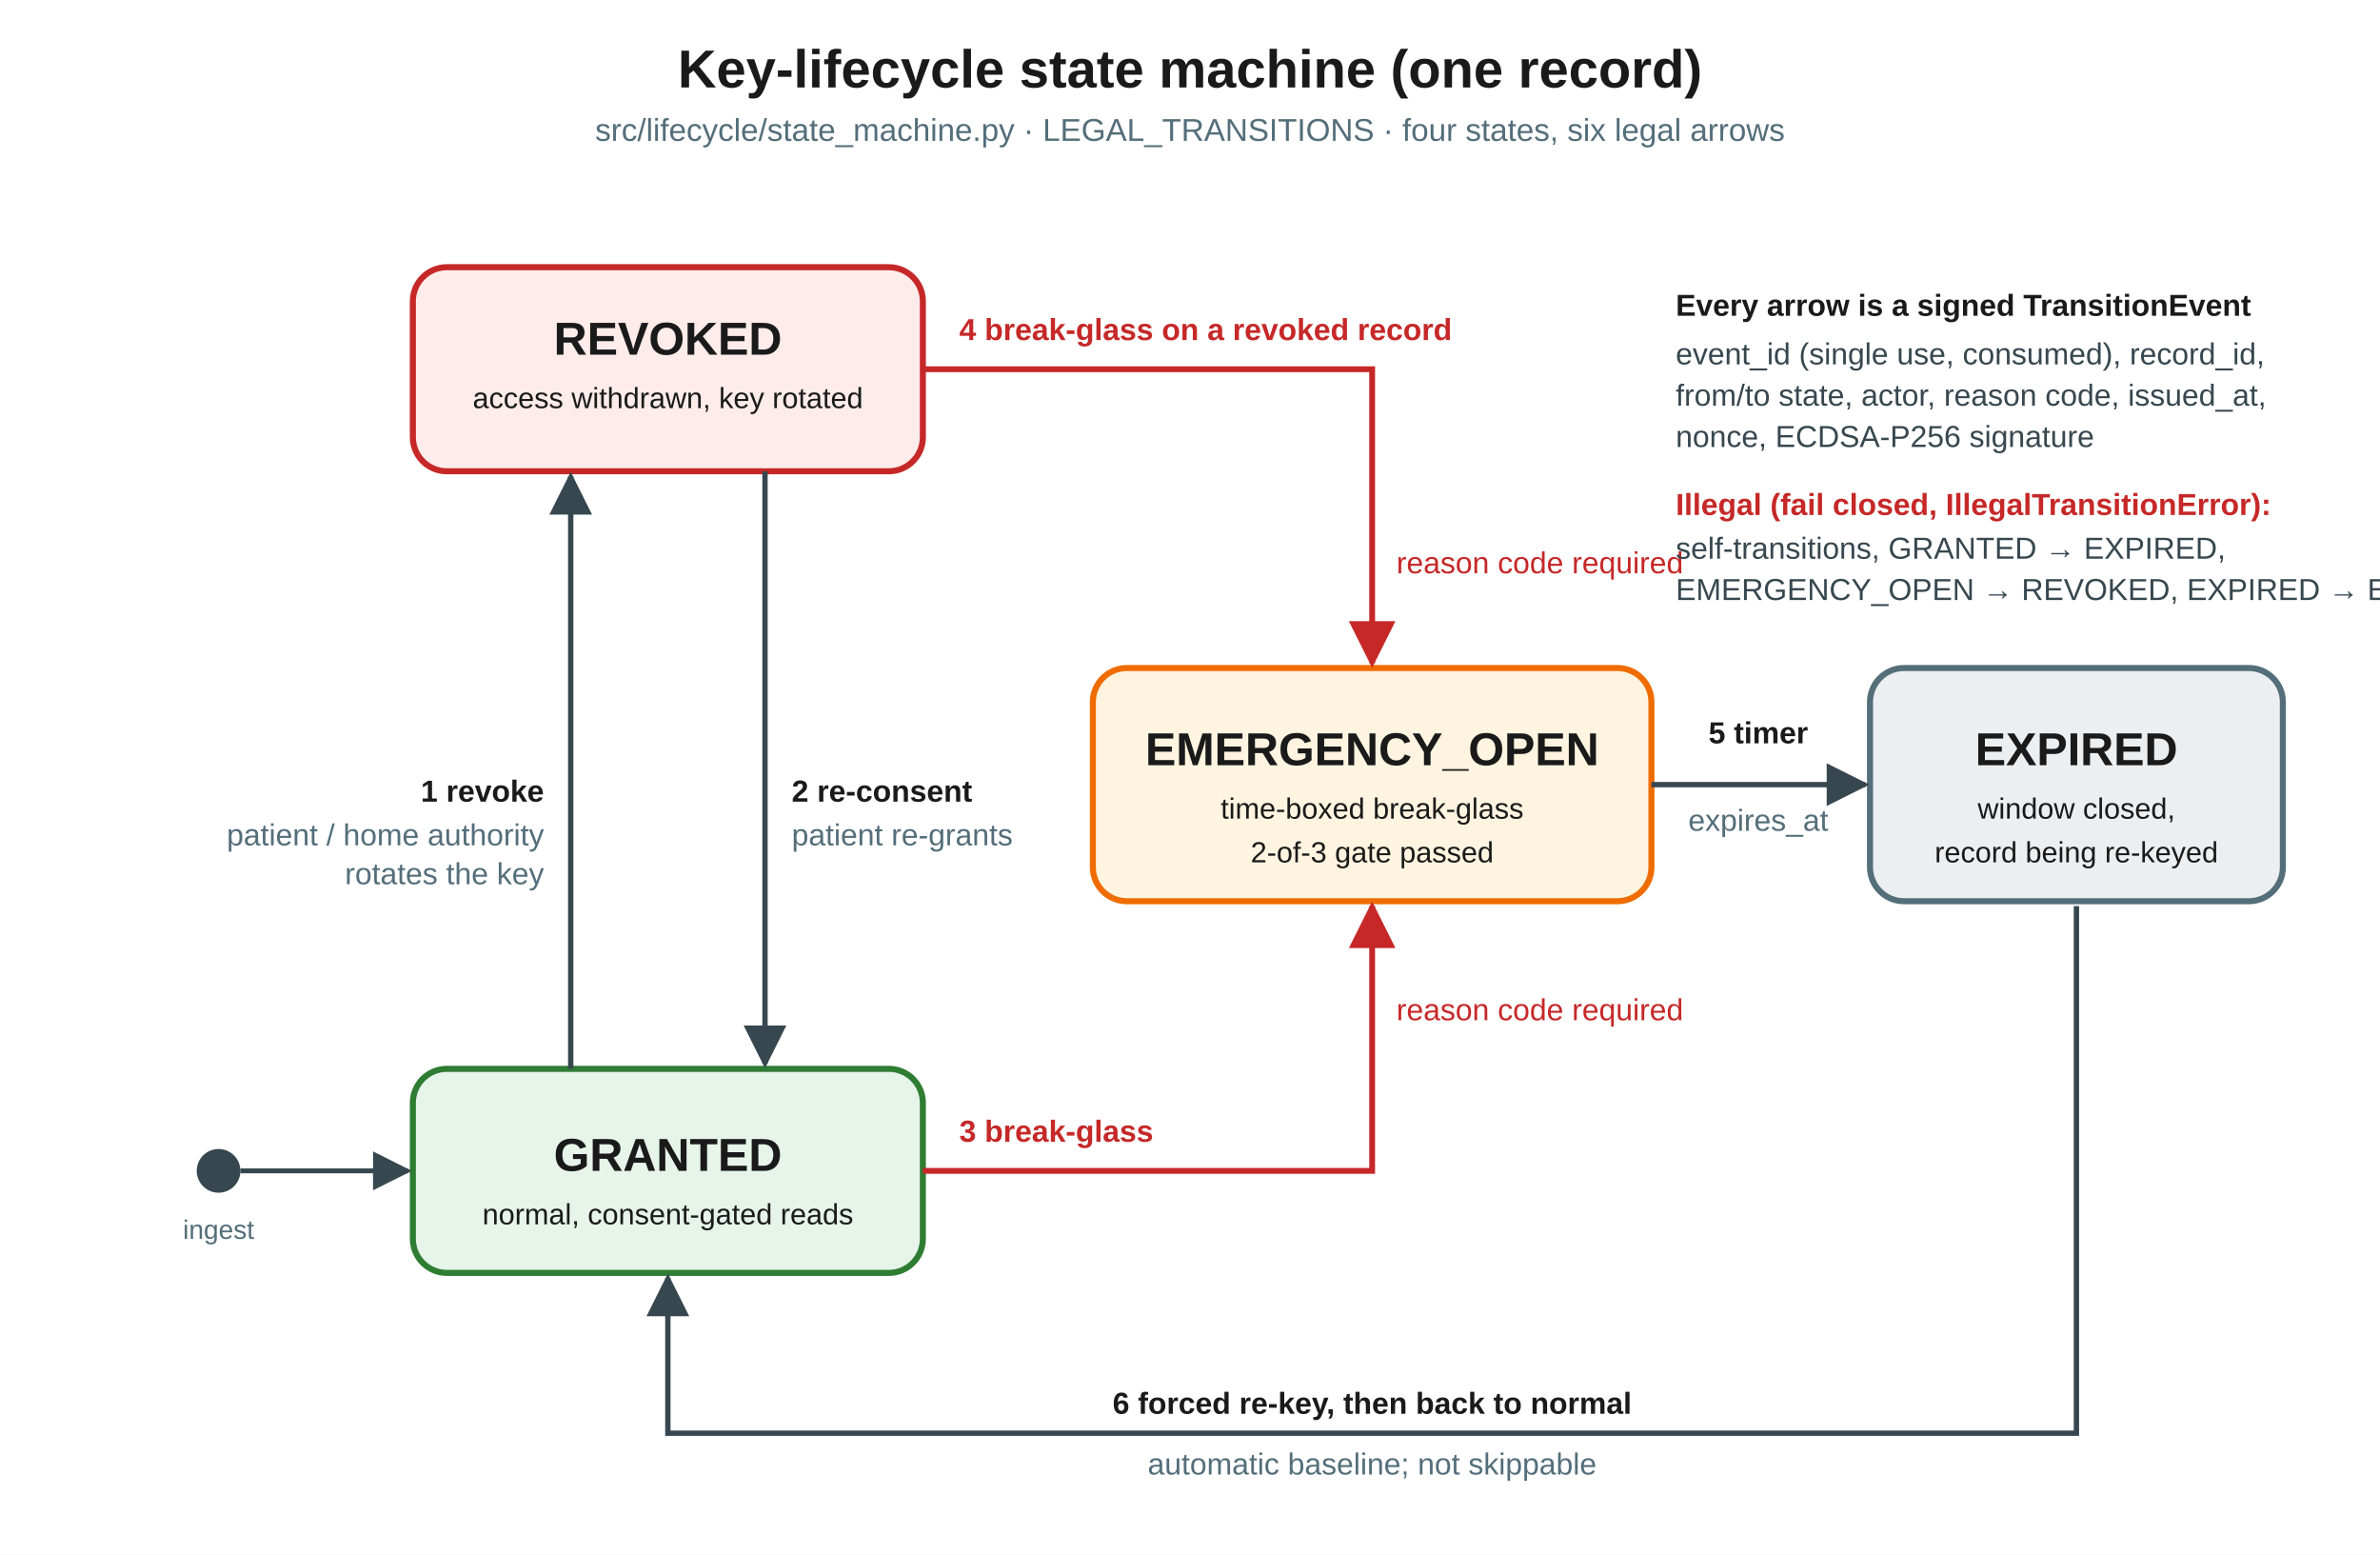
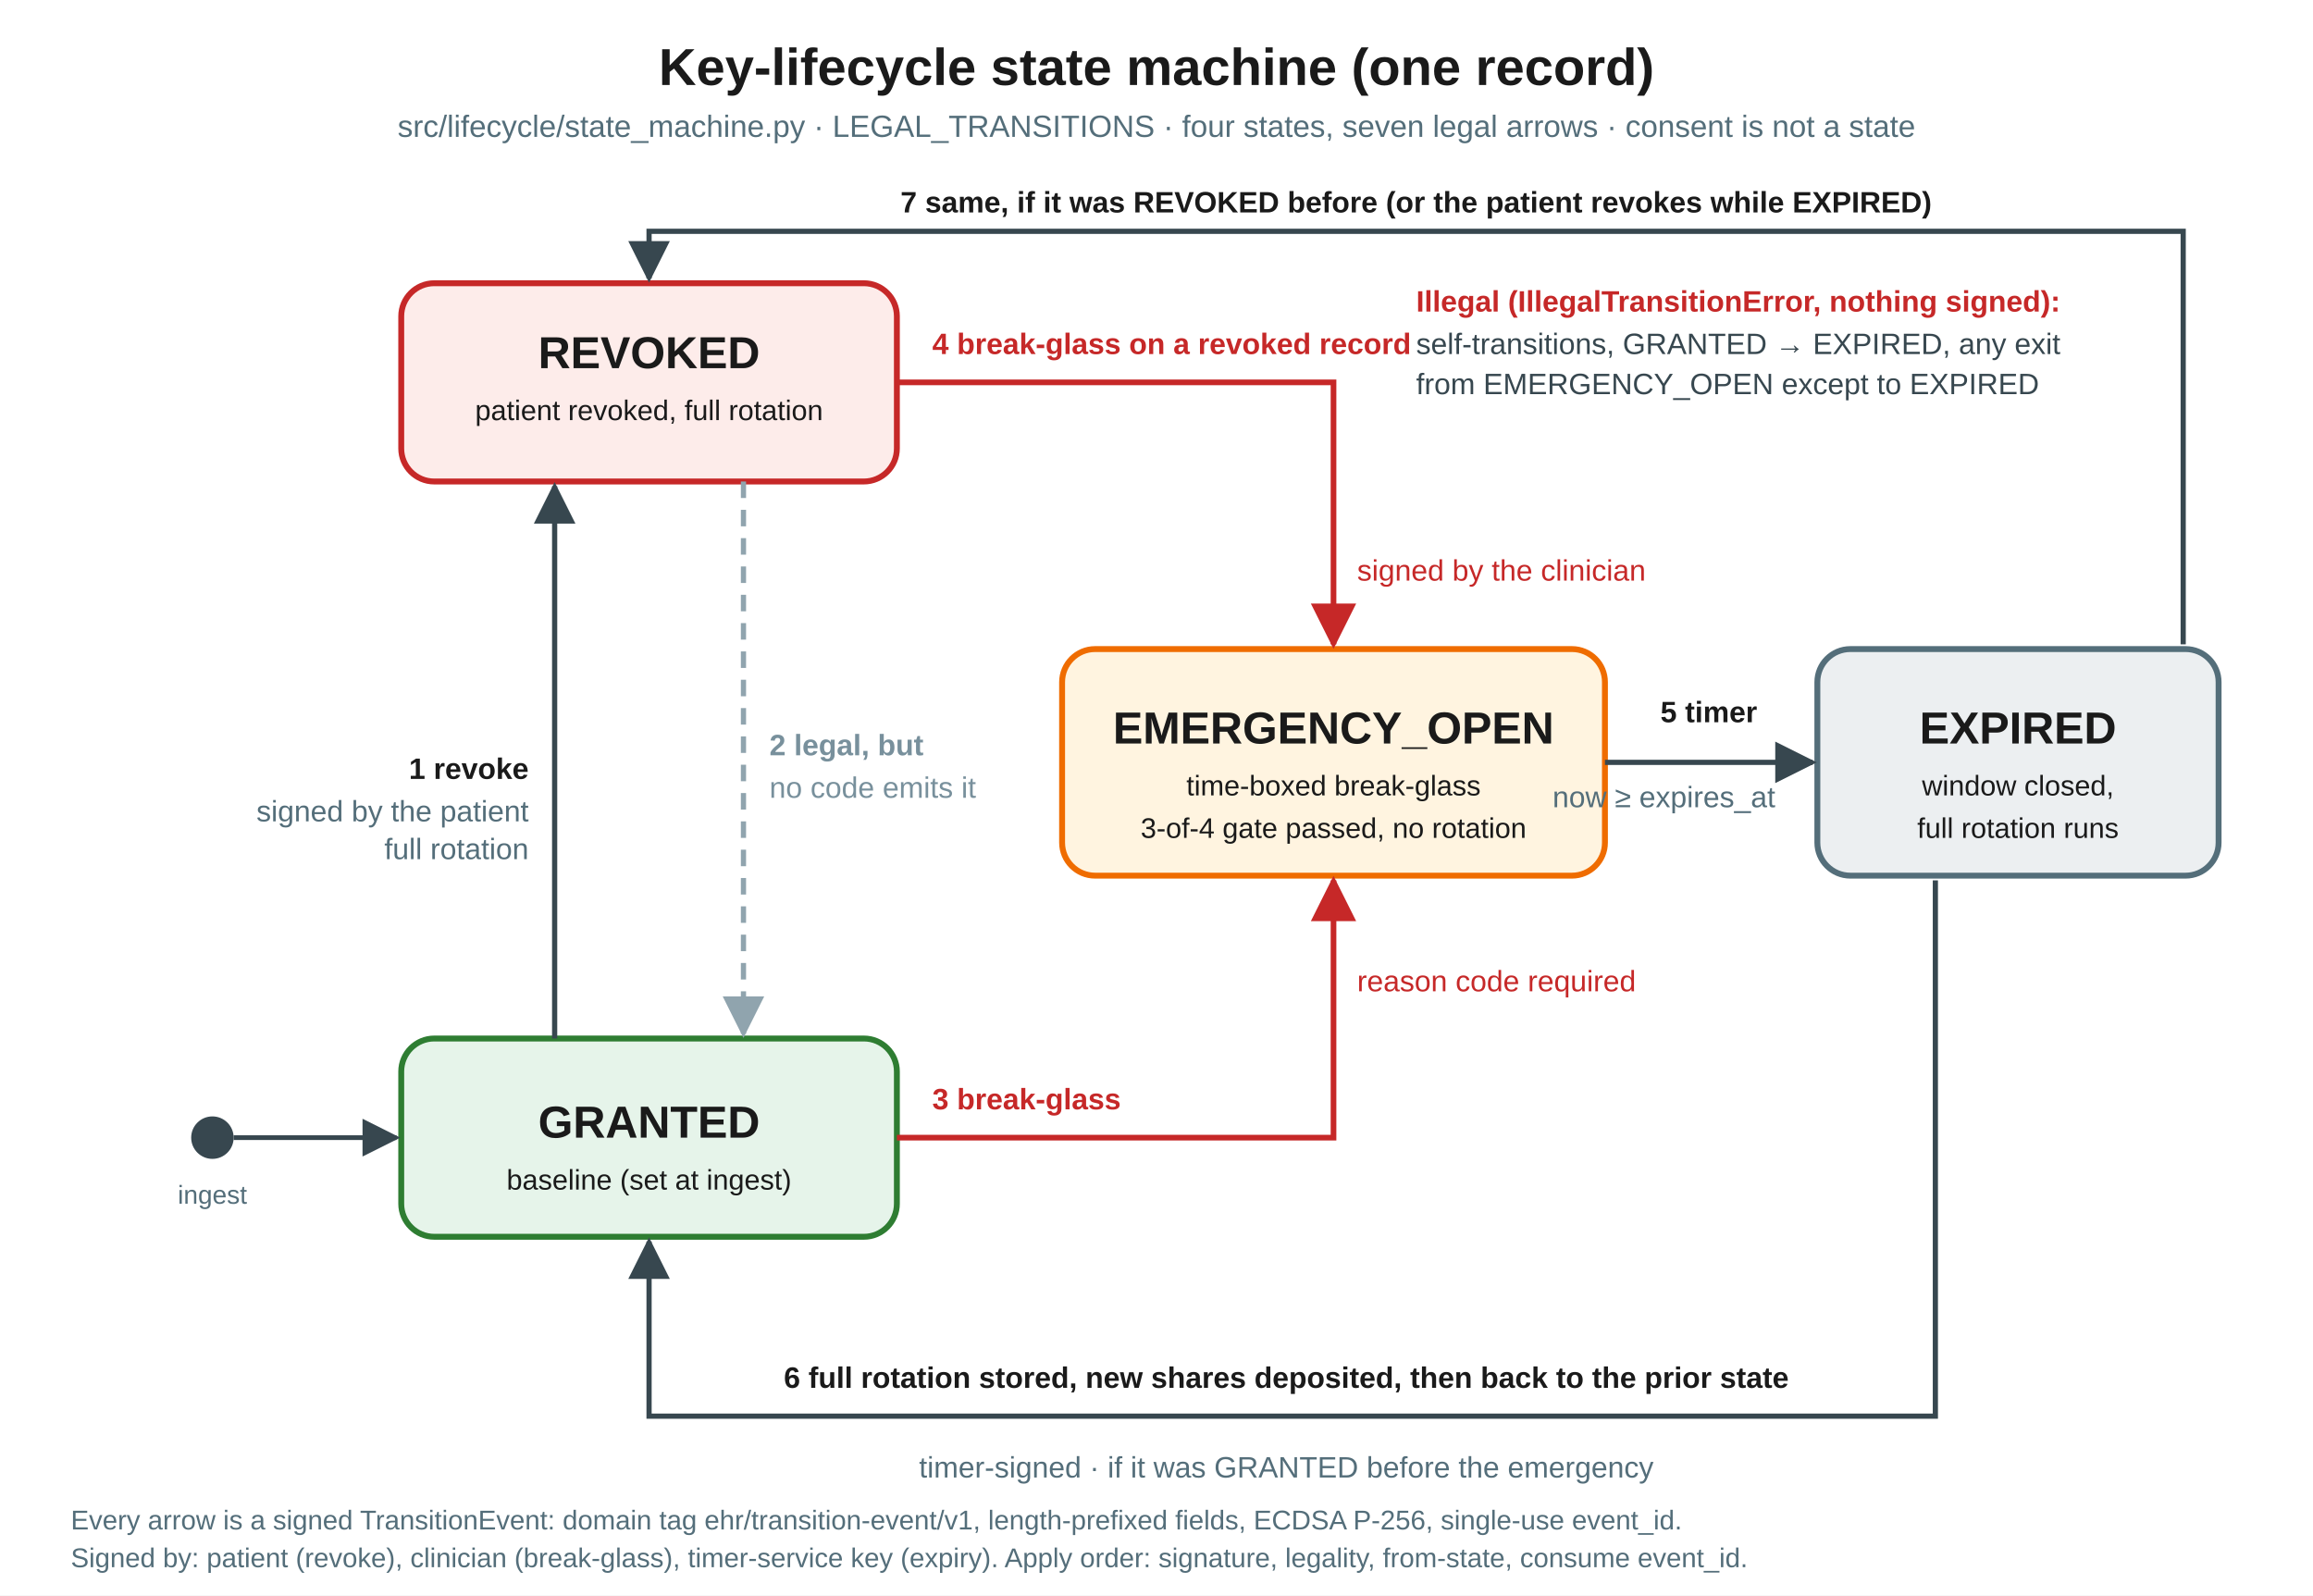
- <svg xmlns="http://www.w3.org/2000/svg" viewBox="0 0 980 640" font-family="Segoe UI, Arial, sans-serif">
+ <svg xmlns="http://www.w3.org/2000/svg" viewBox="0 0 980 676" font-family="Segoe UI, Arial, sans-serif">
  <defs>
    <marker id="ar" viewBox="0 0 10 10" refX="9" refY="5" markerWidth="8" markerHeight="8" orient="auto-start-reverse">
      <path d="M0,0 L10,5 L0,10 z" fill="#37474f" />
    </marker>
    <marker id="arr" viewBox="0 0 10 10" refX="9" refY="5" markerWidth="8" markerHeight="8" orient="auto-start-reverse">
      <path d="M0,0 L10,5 L0,10 z" fill="#c62828" />
    </marker>
+     <marker id="arg" viewBox="0 0 10 10" refX="9" refY="5" markerWidth="8" markerHeight="8" orient="auto-start-reverse">
+       <path d="M0,0 L10,5 L0,10 z" fill="#90a4ae" />
+     </marker>
  </defs>
-   <rect width="980" height="640" fill="#ffffff" />
+   <rect width="980" height="676" fill="#ffffff" />
  <text x="490" y="36" text-anchor="middle" font-size="22" font-weight="700" fill="#1a1a1a">Key-lifecycle state machine (one record)</text>
-   <text x="490" y="58" text-anchor="middle" font-size="13" fill="#546e7a">src/lifecycle/state_machine.py · LEGAL_TRANSITIONS · four states, six legal arrows</text>
+   <text x="490" y="58" text-anchor="middle" font-size="13" fill="#546e7a">src/lifecycle/state_machine.py · LEGAL_TRANSITIONS · four states, seven legal arrows · consent is not a state</text>
  <g stroke-width="2.5">
-     <rect x="170" y="110" width="210" height="84" rx="14" fill="#fdecea" stroke="#c62828" />
+     <rect x="170" y="120" width="210" height="84" rx="14" fill="#fdecea" stroke="#c62828" />
    <rect x="170" y="440" width="210" height="84" rx="14" fill="#e6f4ea" stroke="#2e7d32" />
    <rect x="450" y="275" width="230" height="96" rx="14" fill="#fff4e0" stroke="#ef6c00" />
    <rect x="770" y="275" width="170" height="96" rx="14" fill="#eceff1" stroke="#546e7a" />
  </g>
  <g text-anchor="middle" fill="#1a1a1a">
-     <text x="275" y="146" font-size="19" font-weight="700">REVOKED</text>
-     <text x="275" y="168" font-size="12">access withdrawn, key rotated</text>
+     <text x="275" y="156" font-size="19" font-weight="700">REVOKED</text>
+     <text x="275" y="178" font-size="12">patient revoked, full rotation</text>
    <text x="275" y="482" font-size="19" font-weight="700">GRANTED</text>
-     <text x="275" y="504" font-size="12">normal, consent-gated reads</text>
+     <text x="275" y="504" font-size="12">baseline (set at ingest)</text>
    <text x="565" y="315" font-size="19" font-weight="700">EMERGENCY_OPEN</text>
    <text x="565" y="337" font-size="12">time-boxed break-glass</text>
-     <text x="565" y="355" font-size="12">2-of-3 gate passed</text>
+     <text x="565" y="355" font-size="12">3-of-4 gate passed, no rotation</text>
    <text x="855" y="315" font-size="19" font-weight="700">EXPIRED</text>
    <text x="855" y="337" font-size="12">window closed,</text>
-     <text x="855" y="355" font-size="12">record being re-keyed</text>
+     <text x="855" y="355" font-size="12">full rotation runs</text>
  </g>
  <circle cx="90" cy="482" r="9" fill="#37474f" />
  <path d="M99,482 H168" stroke="#37474f" stroke-width="2" fill="none" marker-end="url(#ar)" />
  <text x="90" y="510" text-anchor="middle" font-size="11" fill="#546e7a">ingest</text>
  <g fill="none" stroke="#37474f" stroke-width="2.2">
-     <path d="M235,440 V196" marker-end="url(#ar)" />
-     <path d="M315,194 V438" marker-end="url(#ar)" />
+     <path d="M235,440 V206" marker-end="url(#ar)" />
+   </g>
+   <g fill="none" stroke="#90a4ae" stroke-width="2.2" stroke-dasharray="7 5">
+     <path d="M315,204 V438" marker-end="url(#arg)" />
  </g>
  <g fill="none" stroke="#c62828" stroke-width="2.4">
    <path d="M380,482 H565 V373" marker-end="url(#arr)" />
-     <path d="M380,152 H565 V273" marker-end="url(#arr)" />
+     <path d="M380,162 H565 V273" marker-end="url(#arr)" />
  </g>
  <g fill="none" stroke="#37474f" stroke-width="2.2">
    <path d="M680,323 H768" marker-end="url(#ar)" />
-     <path d="M855,373 V590 H275 V526" marker-end="url(#ar)" />
+     <path d="M820,373 V600 H275 V526" marker-end="url(#ar)" />
+     <path d="M925,273 V98 H275 V118" marker-end="url(#ar)" />
  </g>
  <g font-size="12.5" fill="#1a1a1a">
    <text x="224" y="330" text-anchor="end" font-weight="700">1 revoke</text>
-     <text x="224" y="348" text-anchor="end" fill="#546e7a">patient / home authority</text>
-     <text x="224" y="364" text-anchor="end" fill="#546e7a">rotates the key</text>
-     <text x="326" y="330" font-weight="700">2 re-consent</text>
-     <text x="326" y="348" fill="#546e7a">patient re-grants</text>
+     <text x="224" y="348" text-anchor="end" fill="#546e7a">signed by the patient</text>
+     <text x="224" y="364" text-anchor="end" fill="#546e7a">full rotation</text>
+     <text x="326" y="320" font-weight="700" fill="#78909c">2 legal, but</text>
+     <text x="326" y="338" fill="#78909c">no code emits it</text>
    <text x="395" y="470" font-weight="700" fill="#c62828">3 break-glass</text>
    <text x="575" y="420" fill="#c62828">reason code required</text>
-     <text x="395" y="140" font-weight="700" fill="#c62828">4 break-glass on a revoked record</text>
-     <text x="575" y="236" fill="#c62828">reason code required</text>
+     <text x="395" y="150" font-weight="700" fill="#c62828">4 break-glass on a revoked record</text>
+     <text x="575" y="246" fill="#c62828">signed by the clinician</text>
    <text x="724" y="306" text-anchor="middle" font-weight="700">5 timer</text>
-     <text x="724" y="342" text-anchor="middle" fill="#546e7a">expires_at</text>
-     <text x="565" y="582" text-anchor="middle" font-weight="700">6 forced re-key, then back to normal</text>
-     <text x="565" y="607" text-anchor="middle" fill="#546e7a">automatic baseline; not skippable</text>
+     <text x="705" y="342" text-anchor="middle" fill="#546e7a">now ≥ expires_at</text>
+     <text x="545" y="588" text-anchor="middle" font-weight="700">6 full rotation stored, new shares deposited, then back to the prior state</text>
+     <text x="545" y="626" text-anchor="middle" fill="#546e7a">timer-signed · if it was GRANTED before the emergency</text>
+     <text x="600" y="90" text-anchor="middle" font-weight="700">7 same, if it was REVOKED before (or the patient revokes while EXPIRED)</text>
  </g>
  <g font-size="12.5" fill="#1a1a1a">
-     <rect x="30" y="76" width="1" height="1" fill="none" />
-     <text x="690" y="130" font-weight="700">Every arrow is a signed TransitionEvent</text>
-     <text x="690" y="150" fill="#37474f">event_id (single use, consumed), record_id,</text>
-     <text x="690" y="167" fill="#37474f">from/to state, actor, reason code, issued_at,</text>
-     <text x="690" y="184" fill="#37474f">nonce, ECDSA-P256 signature</text>
-     <text x="690" y="212" font-weight="700" fill="#c62828">Illegal (fail closed, IllegalTransitionError):</text>
-     <text x="690" y="230" fill="#37474f">self-transitions, GRANTED → EXPIRED,</text>
-     <text x="690" y="247" fill="#37474f">EMERGENCY_OPEN → REVOKED, EXPIRED → EMERGENCY_OPEN</text>
+     <text x="600" y="132" font-weight="700" fill="#c62828">Illegal (IllegalTransitionError, nothing signed):</text>
+     <text x="600" y="150" fill="#37474f">self-transitions, GRANTED → EXPIRED, any exit</text>
+     <text x="600" y="167" fill="#37474f">from EMERGENCY_OPEN except to EXPIRED</text>
+   </g>
+   <g font-size="11.5" fill="#546e7a">
+     <text x="30" y="648">Every arrow is a signed TransitionEvent: domain tag ehr/transition-event/v1, length-prefixed fields, ECDSA P-256, single-use event_id.</text>
+     <text x="30" y="664">Signed by: patient (revoke), clinician (break-glass), timer-service key (expiry). Apply order: signature, legality, from-state, consume event_id.</text>
  </g>
</svg>
